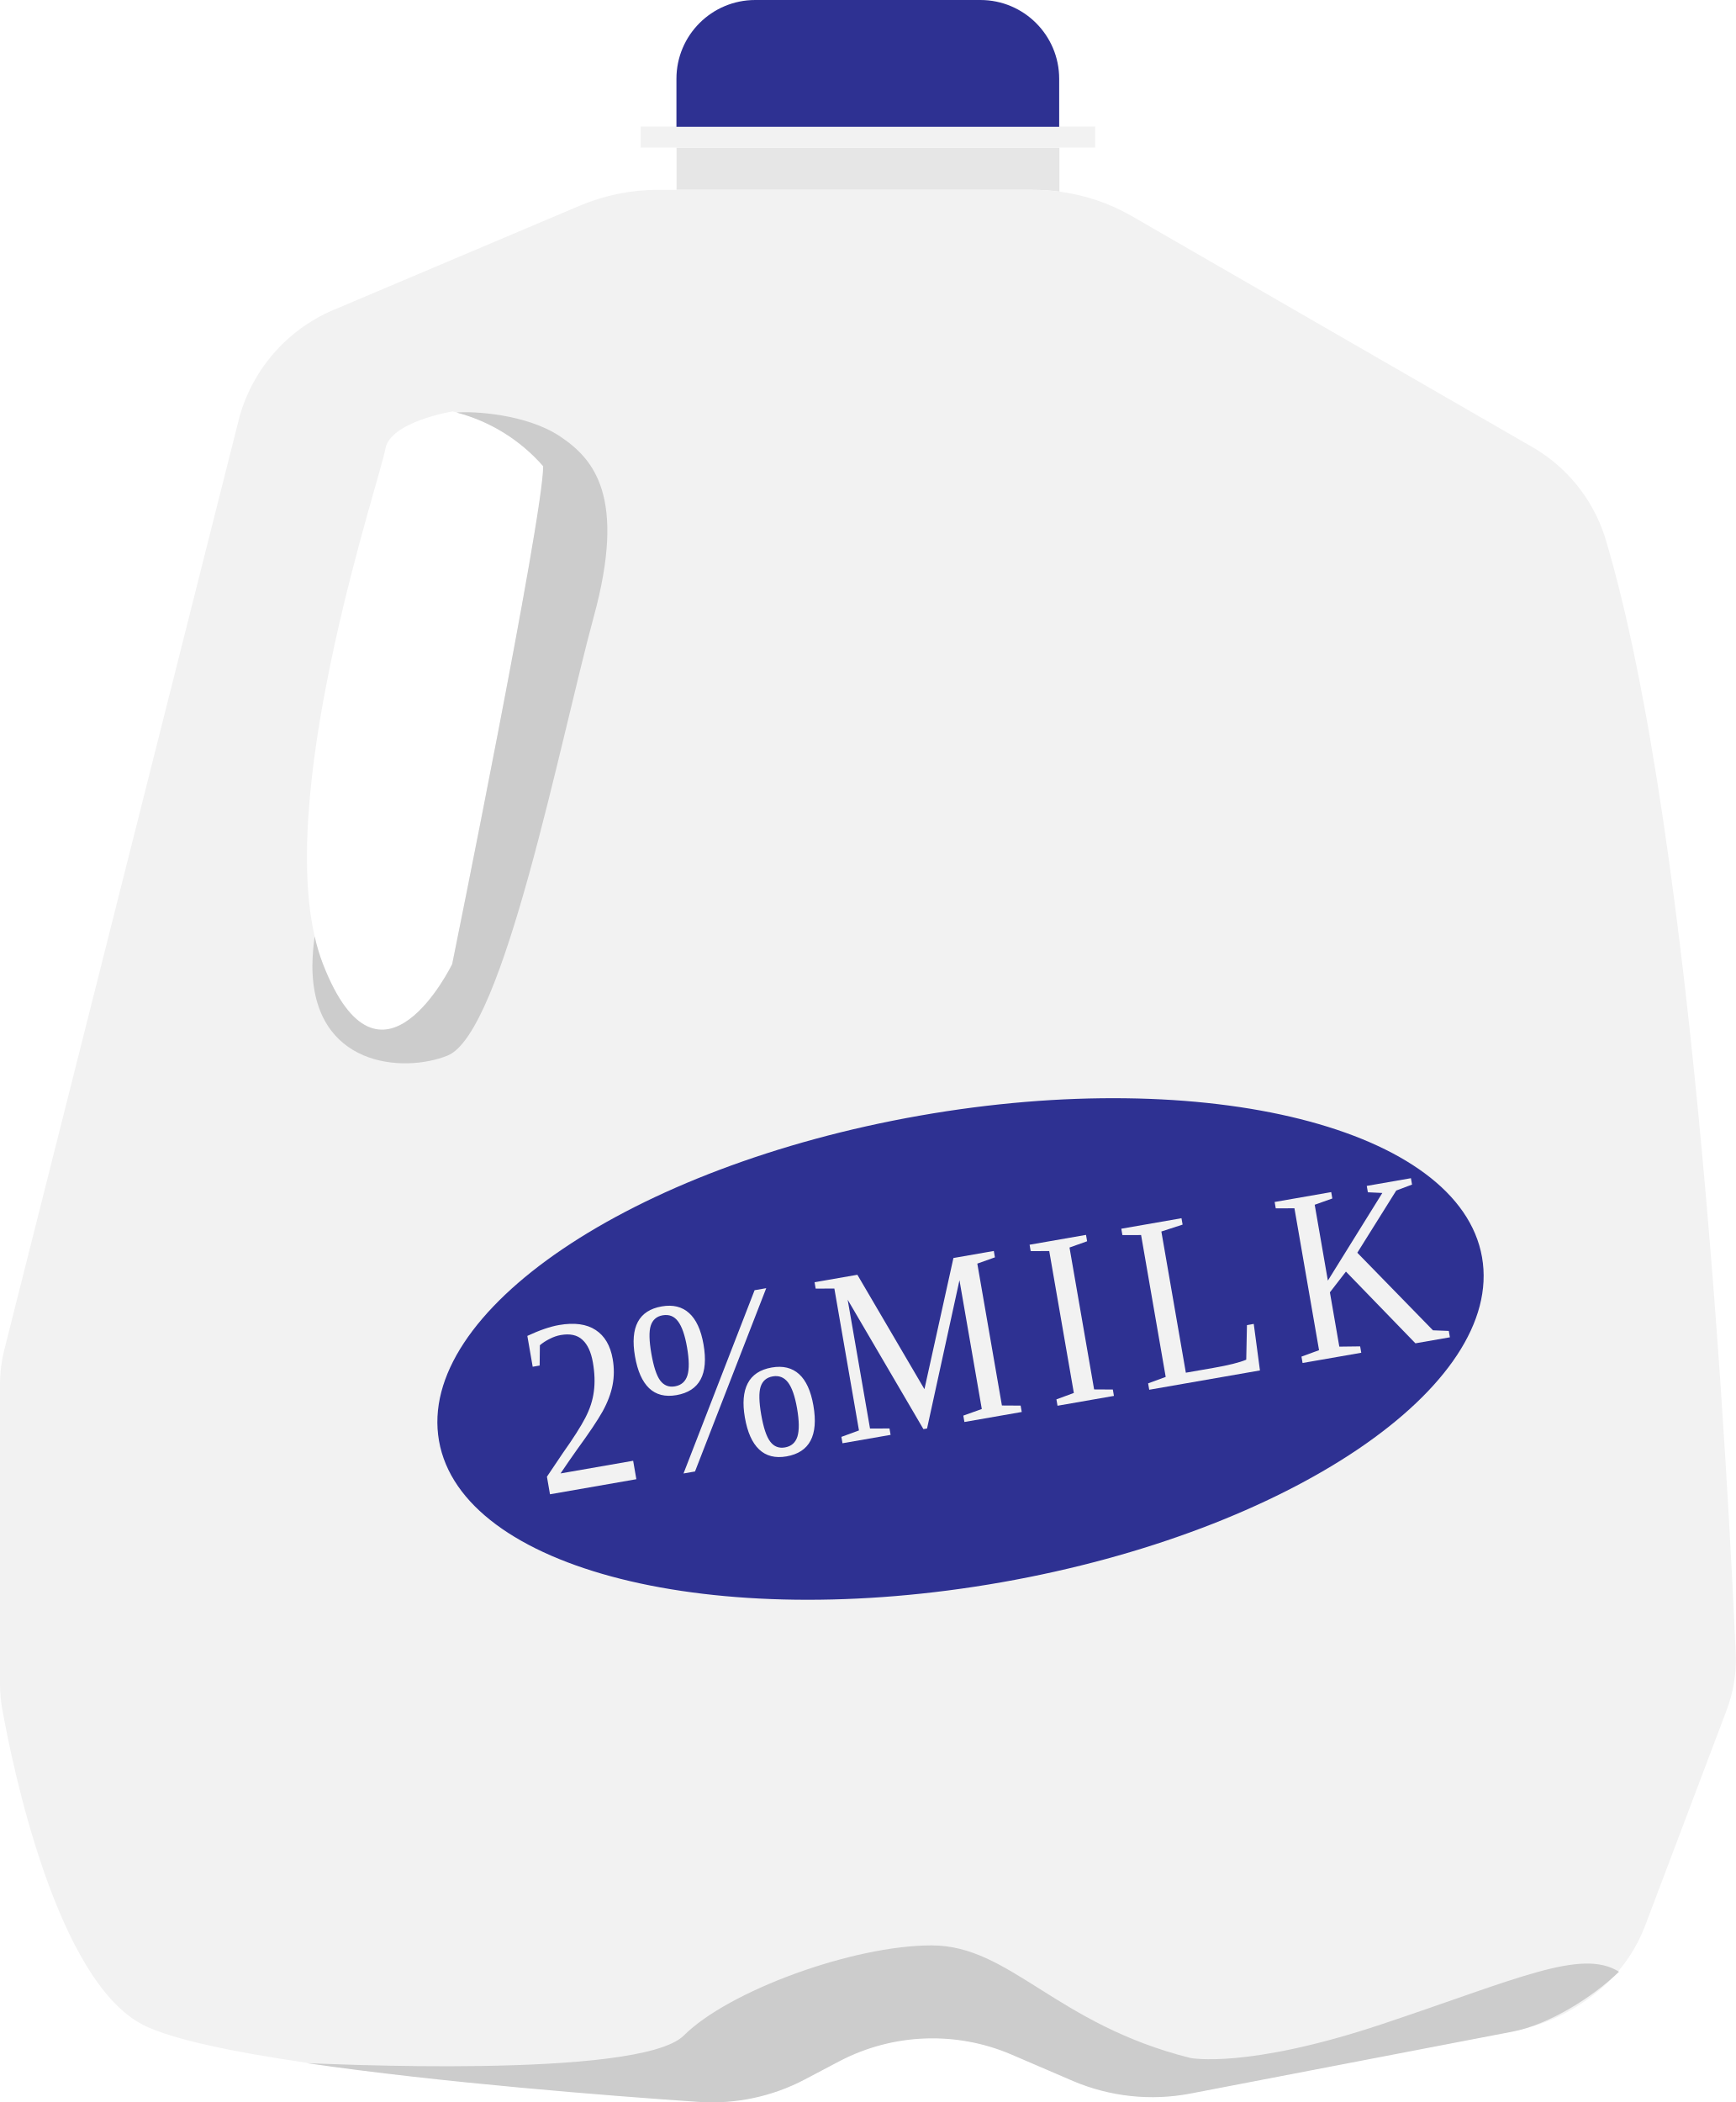
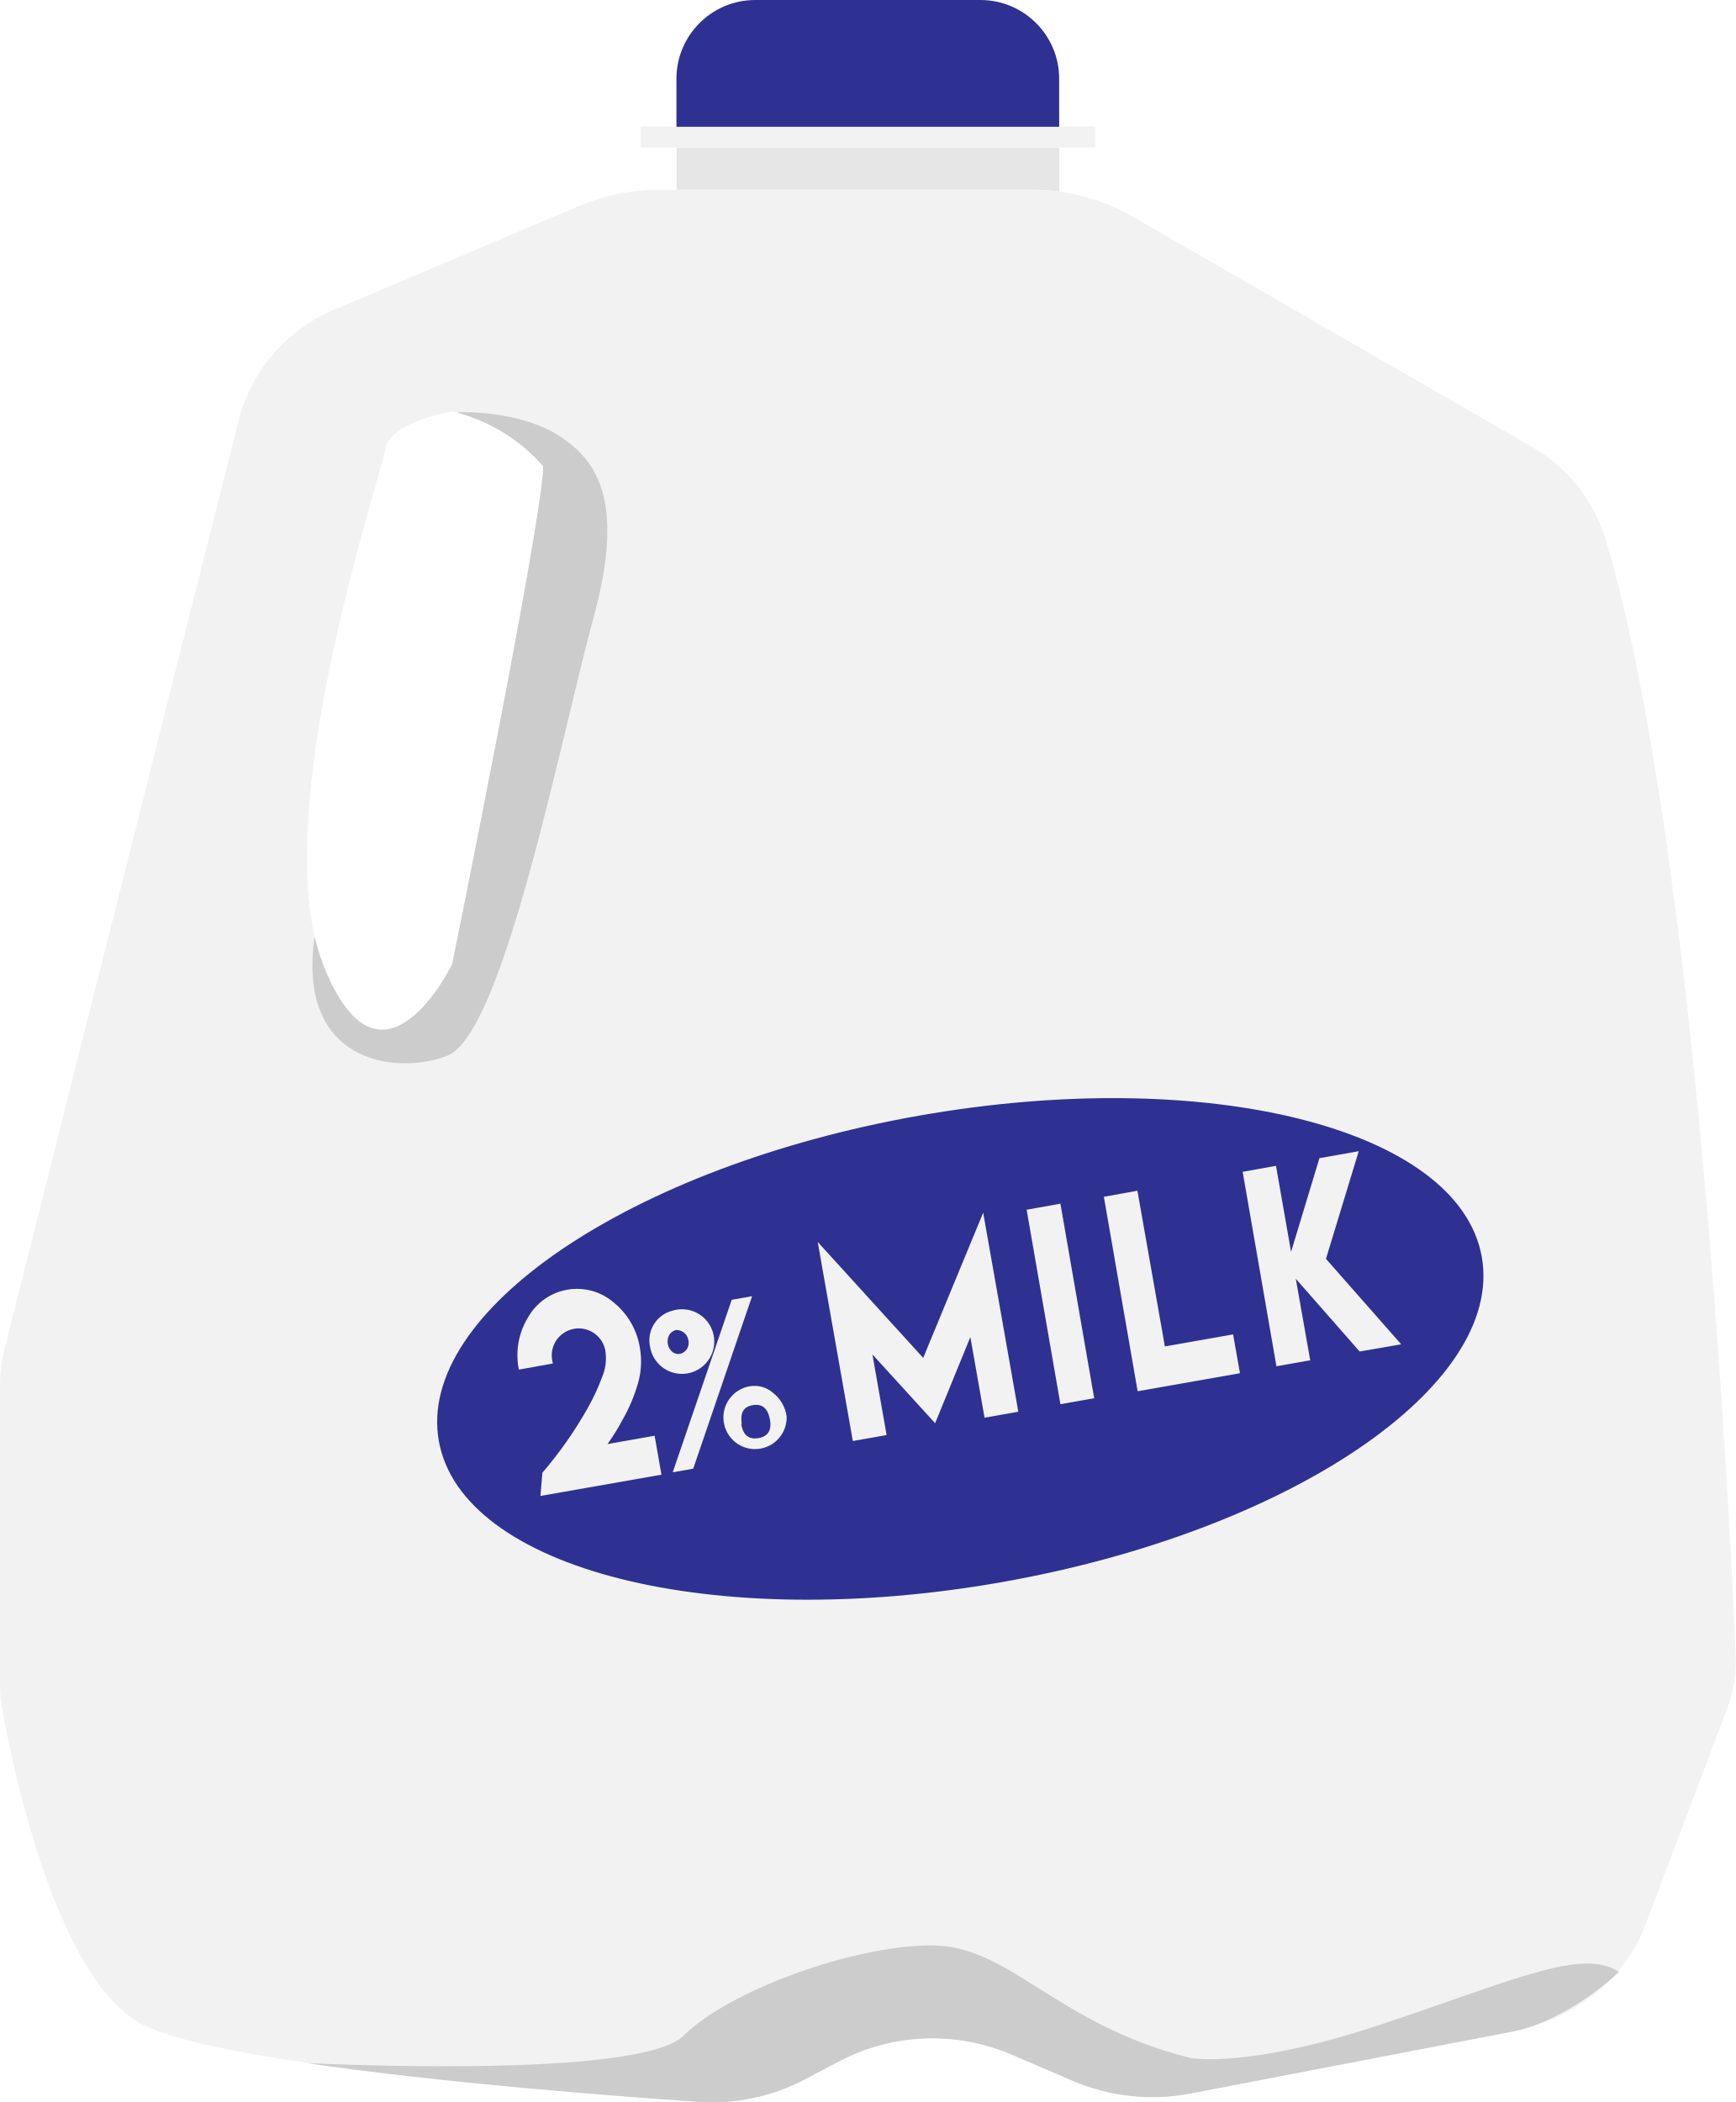
- <svg xmlns="http://www.w3.org/2000/svg" id="_2_milk" data-name="2% milk" viewBox="0 0 154.21 186.7">
+ <svg xmlns="http://www.w3.org/2000/svg" id="miwk" viewBox="0 0 154.21 186.7">
  <defs>
-     <style>.cls-1{fill:#e6e6e6;}.cls-2{fill:none;}.cls-3,.cls-6{fill:#f2f2f2;}.cls-4{fill:#2e3192;}.cls-5{fill:#ccc;}.cls-6{font-size:22.28px;font-family:LemonMilk, Lemon/Milk;}.cls-7{letter-spacing:0.1em;}</style>
+     <style>.cls-1{fill:#e6e6e6;}.cls-2{fill:none;}.cls-3{fill:#f2f2f2;}.cls-4{fill:#2e3192;}.cls-5{fill:#ccc;}</style>
  </defs>
-   <path class="cls-1" d="M1475.36,676.36v3.9a17.09,17.09,0,0,0-2.38-.16h-31.63v-3.74Z" transform="translate(-1381.25 -663.24)" />
-   <path class="cls-2" d="M1421.81,699.88l-.39-.1s-5.52.75-6,3.37-9.47,29.19-6.27,43.26a17.68,17.68,0,0,0,.74,2.46c5.11,13.11,11.48,0,11.48,0s8.08-39.72,8.08-44.22A15.41,15.41,0,0,0,1421.81,699.88Z" transform="translate(-1381.25 -663.24)" />
-   <path class="cls-3" d="M1523.82,710.93a14.25,14.25,0,0,0-6.69-8.12l-35.4-20.41a17.34,17.34,0,0,0-6.37-2.14,17.09,17.09,0,0,0-2.38-.16h-33.26a17.89,17.89,0,0,0-6.92,1.39l-21.59,9.14a14.59,14.59,0,0,0-8.69,9.65l-20.89,82.86a12.7,12.7,0,0,0-.38,3.06v26.63a12.61,12.61,0,0,0,.2,2.21c.88,4.93,4.79,24.16,12.55,28.07,2.53,1.27,8,2.4,14.52,3.35h0c11.75,1.72,27,2.91,34.76,3.44a17.69,17.69,0,0,0,9.47-2l3.09-1.63a17.84,17.84,0,0,1,15.24-.58l5.49,2.36a18,18,0,0,0,10.42,1.11l28.61-5.5a16.48,16.48,0,0,0,8.46-4.32,13.89,13.89,0,0,0,3.31-5l7.26-19.2a12.6,12.6,0,0,0,.81-5C1534.88,797.11,1531.9,737.69,1523.82,710.93Zm-102.4,37.94s-6.37,13.11-11.48,0a17.68,17.68,0,0,1-.74-2.46c-3.2-14.07,5.87-40.79,6.27-43.26s6-3.37,6-3.37l.39.1a15.41,15.41,0,0,1,7.69,4.77C1429.5,709.15,1421.42,748.87,1421.42,748.87Z" transform="translate(-1381.25 -663.24)" />
+   <path class="cls-1" d="M1475.36,898.36v3.9a17.09,17.09,0,0,0-2.38-.16h-31.63v-3.74Z" transform="translate(-1381.25 -885.24)" />
+   <path class="cls-2" d="M1421.81,921.88l-.39-.1s-5.52.75-6,3.37-9.47,29.19-6.27,43.26a17.68,17.68,0,0,0,.74,2.46c5.11,13.11,11.48,0,11.48,0s8.08-39.72,8.08-44.22A15.41,15.41,0,0,0,1421.81,921.88Z" transform="translate(-1381.25 -885.24)" />
+   <path class="cls-3" d="M1523.82,932.93a14.25,14.25,0,0,0-6.69-8.12l-35.4-20.41a17.34,17.34,0,0,0-6.37-2.14,17.09,17.09,0,0,0-2.38-.16h-33.26a17.89,17.89,0,0,0-6.92,1.39l-21.59,9.14a14.59,14.59,0,0,0-8.69,9.65l-20.89,82.86a12.7,12.7,0,0,0-.38,3.06v26.63a12.61,12.61,0,0,0,.2,2.21c.88,4.93,4.79,24.16,12.55,28.07,2.53,1.27,8,2.4,14.52,3.35h0c11.75,1.72,27,2.91,34.76,3.44a17.69,17.69,0,0,0,9.47-2l3.09-1.63a17.84,17.84,0,0,1,15.24-.58l5.49,2.36a18,18,0,0,0,10.42,1.11l28.61-5.5a16.48,16.48,0,0,0,8.46-4.32,13.89,13.89,0,0,0,3.31-5l7.26-19.2a12.6,12.6,0,0,0,.81-5C1534.88,1019.11,1531.9,959.69,1523.82,932.93Zm-102.4,37.94s-6.37,13.11-11.48,0a17.68,17.68,0,0,1-.74-2.46c-3.2-14.07,5.87-40.79,6.27-43.26s6-3.37,6-3.37l.39.1a15.41,15.41,0,0,1,7.69,4.77C1429.5,931.15,1421.42,970.87,1421.42,970.87Z" transform="translate(-1381.25 -885.24)" />
  <rect class="cls-3" x="56.91" y="11.24" width="40.38" height="1.87" />
  <path class="cls-4" d="M67.09,0h20a7,7,0,0,1,7,7v4.26a0,0,0,0,1,0,0h-34a0,0,0,0,1,0,0V7A7,7,0,0,1,67.09,0Z" />
-   <path class="cls-5" d="M1434,718c-3,11-8,37-13,39-3.94,1.58-12,1-12-8a21.4,21.4,0,0,1,.2-2.59,17.68,17.68,0,0,0,.74,2.46c5.11,13.11,11.48,0,11.48,0s8.08-39.72,8.08-44.22a15.41,15.41,0,0,0-7.69-4.77c1.46-.13,6.19.12,9.19,2.12S1436.91,707.34,1434,718Z" transform="translate(-1381.25 -663.24)" />
-   <path class="cls-5" d="M1525.07,838.37c-2.2,2.15-6.14,4.69-9.46,5.32l-28.61,5.5a18,18,0,0,1-10.42-1.11l-5.49-2.36a17.84,17.84,0,0,0-15.24.58l-3.09,1.63a17.69,17.69,0,0,1-9.47,2c-7.81-.53-23-1.72-34.76-3.44.66,0,29.52,1.49,33.47-2.46s15-8,22-8,11,7,23,10c0,0,5,1,17-3S1521.73,836.26,1525.07,838.37Z" transform="translate(-1381.25 -663.24)" />
-   <ellipse class="cls-4" cx="1466.61" cy="782.94" rx="47.04" ry="21.04" transform="translate(-1494.87 -396.83) rotate(-9.99)" />
-   <text class="cls-6" transform="matrix(0.86, -0.15, 0.17, 0.98, 48.01, 132.87)">2%<tspan class="cls-7" x="30.56" y="0">MILK</tspan>
-   </text>
+   <path class="cls-5" d="M1434,940c-3,11-8,37-13,39-3.94,1.58-12,1-12-8a21.4,21.4,0,0,1,.2-2.59,17.68,17.68,0,0,0,.74,2.46c5.11,13.11,11.48,0,11.48,0s8.08-39.72,8.08-44.22a15.41,15.41,0,0,0-7.69-4.77c1.46-.13,6.19.12,9.19,2.12S1436.91,929.34,1434,940Z" transform="translate(-1381.25 -885.24)" />
+   <path class="cls-5" d="M1525.07,1060.37c-2.2,2.15-6.14,4.69-9.46,5.32l-28.61,5.5a18,18,0,0,1-10.42-1.11l-5.49-2.36a17.84,17.84,0,0,0-15.24.58l-3.09,1.63a17.69,17.69,0,0,1-9.47,2c-7.81-.53-23-1.72-34.76-3.44.66,0,29.52,1.49,33.47-2.46s15-8,22-8,11,7,23,10c0,0,5,1,17-3S1521.73,1058.26,1525.07,1060.37Z" transform="translate(-1381.25 -885.24)" />
+   <ellipse class="cls-4" cx="1466.61" cy="1004.94" rx="47.04" ry="21.04" transform="translate(-1533.4 -615.47) rotate(-9.99)" />
+   <path class="cls-3" d="M1430.34,1006.35l-3,.54a6.47,6.47,0,0,1,.81-4.63,5,5,0,0,1,7.61-1.34,6.52,6.52,0,0,1,2.34,4.07,7,7,0,0,1-.19,3.16,14.87,14.87,0,0,1-1.33,3.15,19.69,19.69,0,0,1-1.36,2.2l4.18-.74.61,3.46-10.75,1.89.17-2.06a35.68,35.68,0,0,0,4.06-5.8,18.89,18.89,0,0,0,1.26-2.73,4.17,4.17,0,0,0,.31-2,2.4,2.4,0,1,0-4.69.82Z" transform="translate(-1381.25 -885.24)" />
+   <path class="cls-3" d="M1441,1001.65a2.87,2.87,0,1,1-2,3.23A2.72,2.72,0,0,1,1441,1001.65Zm.31,1.72a1,1,0,0,0-.58.39,1.22,1.22,0,0,0,.26,1.57.9.9,0,0,0,.68.16,1,1,0,0,0,.73-1.22A1.07,1.07,0,0,0,1441.35,1003.37Zm6.75-3-5.23,15.32-1.82.32,5.24-15.32Zm-.22,8a2.5,2.5,0,0,1,2.09.59,3.23,3.23,0,0,1,1.2,2.07,2.81,2.81,0,1,1-3.29-2.66Zm-.74,3.37c.17,1,.69,1.38,1.54,1.23s1.19-.71,1-1.68-.68-1.39-1.53-1.24S1447,1010.75,1447.14,1011.73Z" transform="translate(-1381.25 -885.24)" />
+   <path class="cls-3" d="M1463.26,1005.85l5.33-12.9,3.12,17.68-3,.53-1.26-7.16-3.13,7.65-5.57-6.11,1.26,7.16-3,.53-3.12-17.68Z" transform="translate(-1381.25 -885.24)" />
+   <path class="cls-3" d="M1472.45,992.69l3-.54,3,17.28-3,.53Z" transform="translate(-1381.25 -885.24)" />
+   <path class="cls-3" d="M1482.29,991l2.44,13.83,6.06-1.07.61,3.45-9.09,1.6-3-17.27Z" transform="translate(-1381.25 -885.24)" />
+   <path class="cls-3" d="M1494.6,988.79l1.34,7.64,2.52-8.32,3.49-.62-2.91,9.56,6.68,7.59-3.69.64-5.67-6.46,1.28,7.24-3,.53-3-17.27Z" transform="translate(-1381.25 -885.24)" />
</svg>
